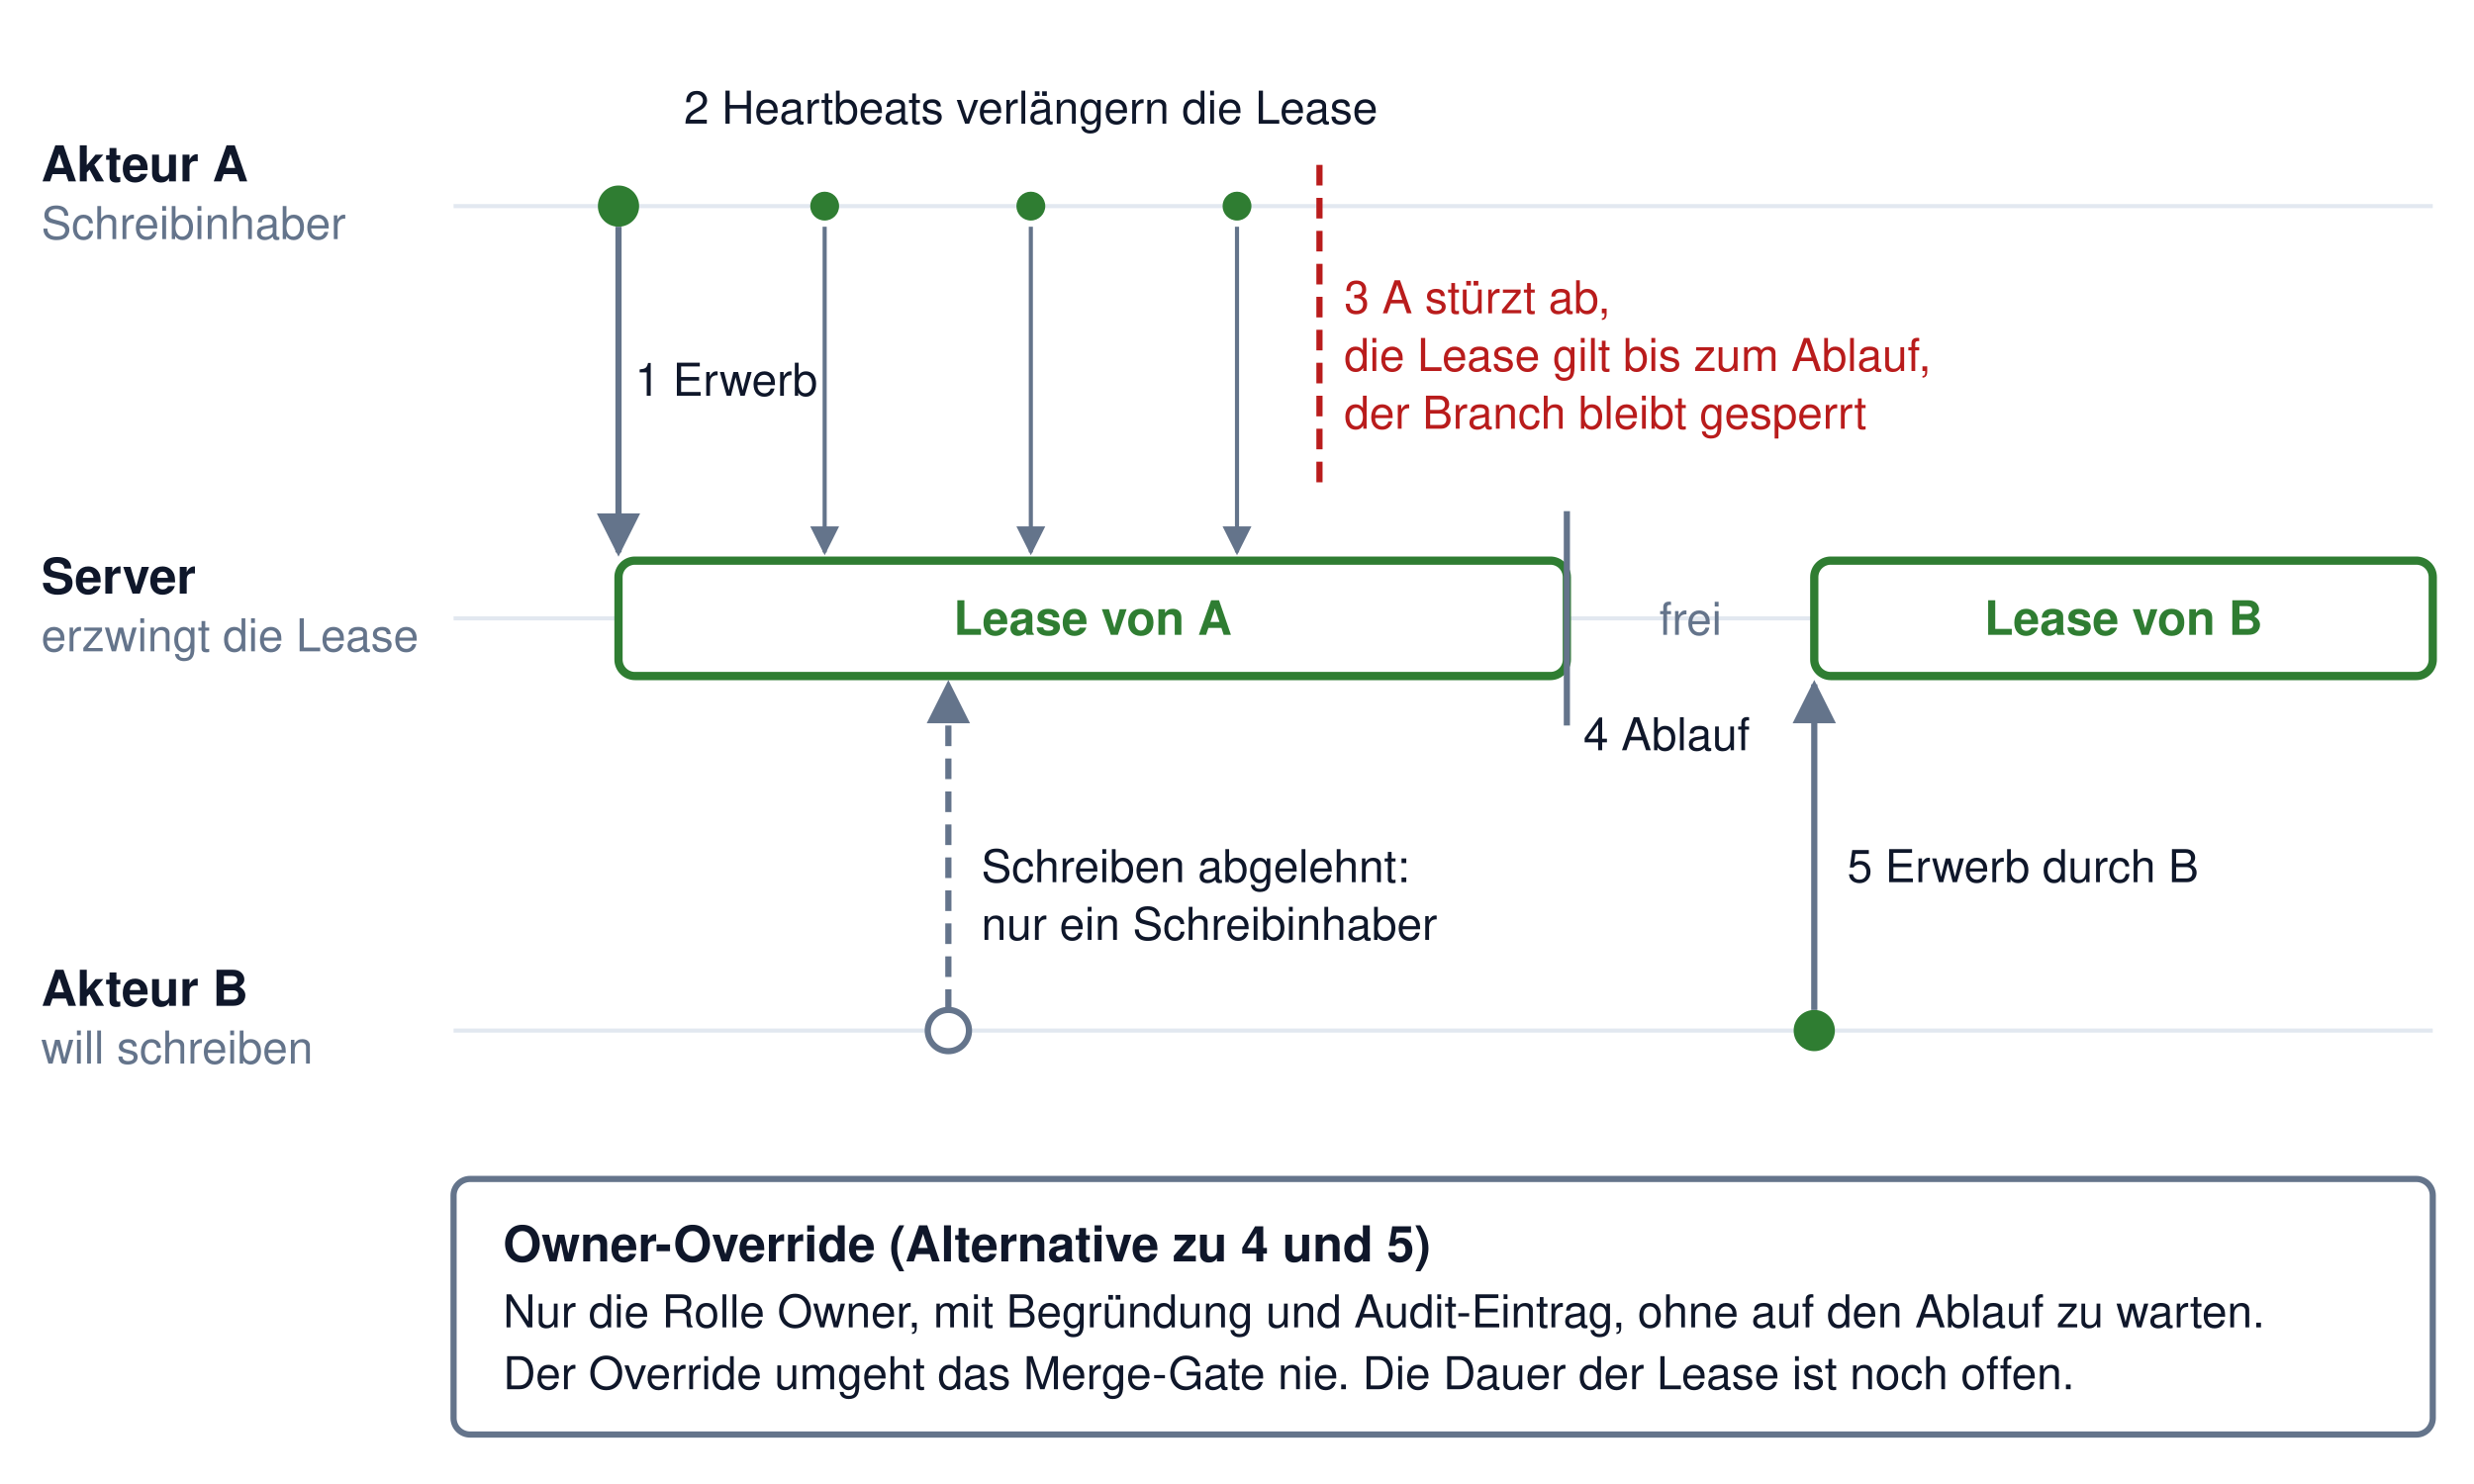
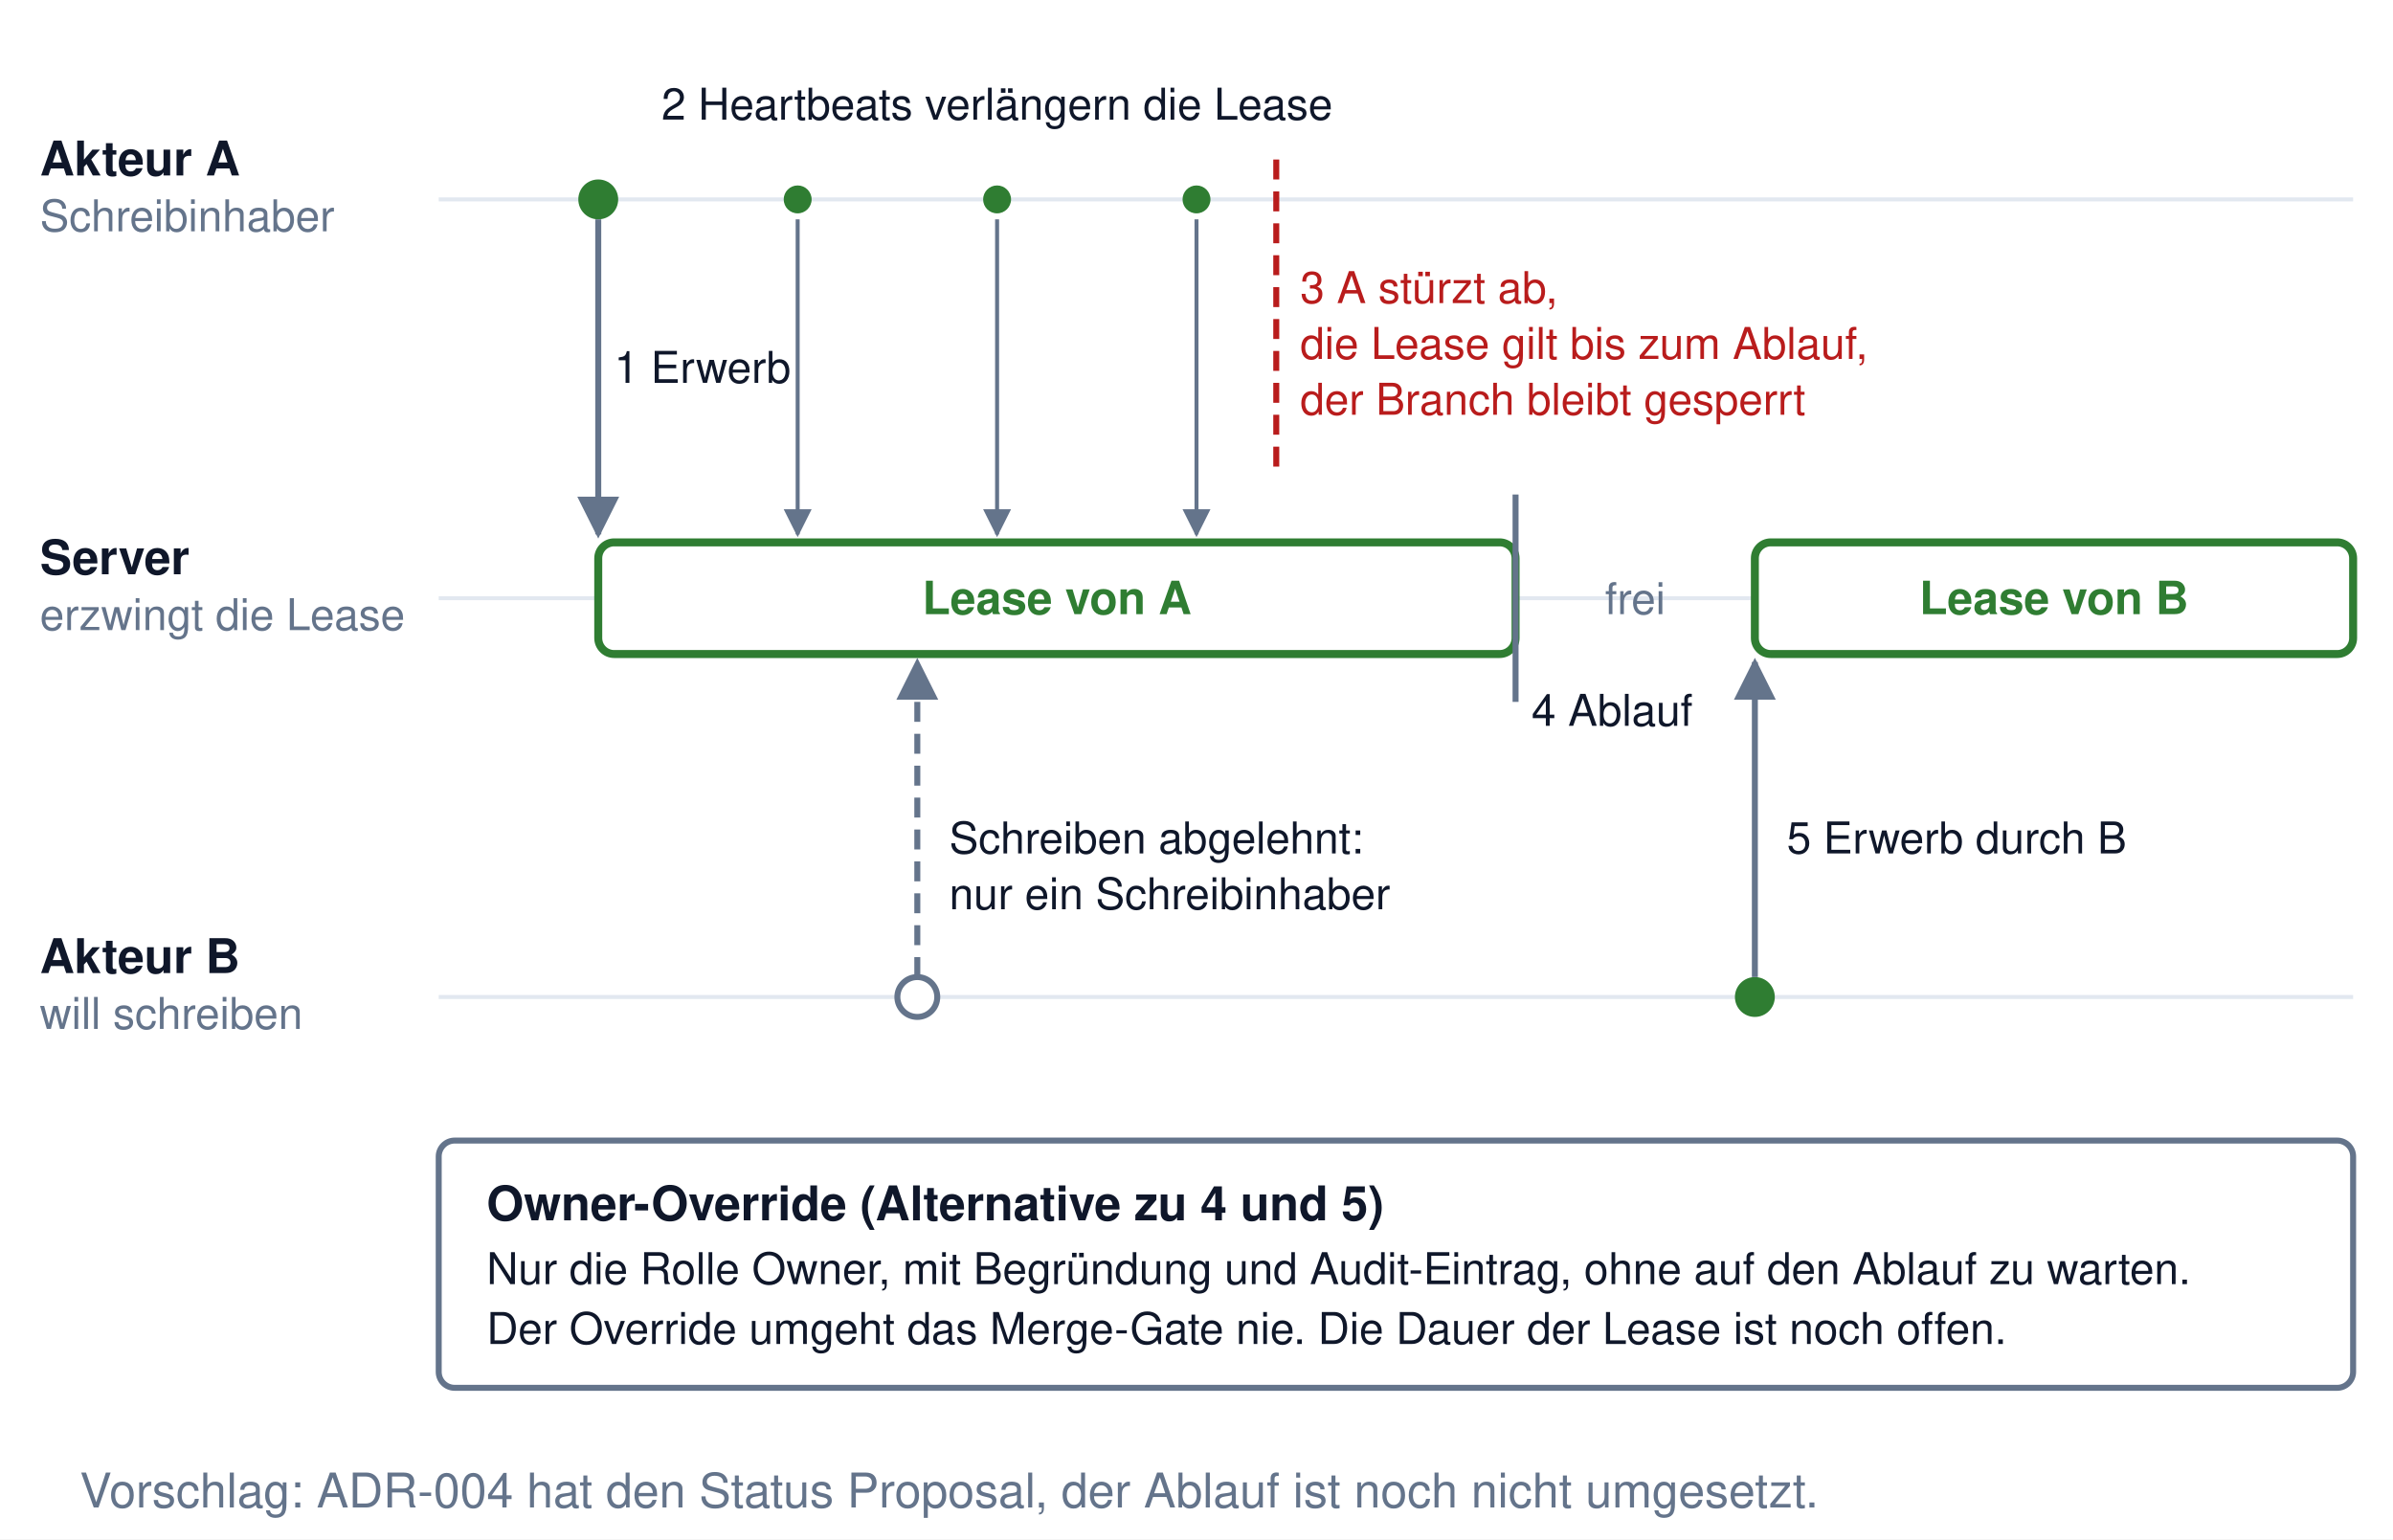
- <svg xmlns="http://www.w3.org/2000/svg" viewBox="0 0 600 360" font-family="Helvetica, Arial, sans-serif">
+ <svg xmlns="http://www.w3.org/2000/svg" viewBox="0 0 600 386" font-family="Helvetica, Arial, sans-serif">
  <defs>
    <marker id="arrow" viewBox="0 0 10 10" refX="9" refY="5" markerWidth="7" markerHeight="7" orient="auto">
      <path d="M0,0 L10,5 L0,10 z" fill="#64748B" />
    </marker>
  </defs>
-   <rect x="0" y="0" width="600" height="360" fill="#FFFFFF" />
+   <rect x="0" y="0" width="600" height="386" fill="#FFFFFF" />
  <g font-size="12" font-weight="bold" fill="#0F172A">
    <text x="10" y="44">Akteur A</text>
    <text x="10" y="144">Server</text>
    <text x="10" y="244">Akteur B</text>
  </g>
  <g font-size="11" fill="#64748B">
    <text x="10" y="58">Schreibinhaber</text>
    <text x="10" y="158">erzwingt die Lease</text>
    <text x="10" y="258">will schreiben</text>
  </g>
  <g stroke="#E2E8F0" stroke-width="1">
    <line x1="110" y1="50" x2="590" y2="50" />
    <line x1="110" y1="150" x2="590" y2="150" />
    <line x1="110" y1="250" x2="590" y2="250" />
  </g>
  <rect x="150" y="136" width="230" height="28" rx="4" fill="#FFFFFF" stroke="#2F7D32" stroke-width="2" />
  <text x="265" y="154" text-anchor="middle" font-size="11.5" font-weight="bold" fill="#2F7D32">Lease von A</text>
  <rect x="440" y="136" width="150" height="28" rx="4" fill="#FFFFFF" stroke="#2F7D32" stroke-width="2" />
  <text x="515" y="154" text-anchor="middle" font-size="11.5" font-weight="bold" fill="#2F7D32">Lease von B</text>
  <text x="410" y="154" text-anchor="middle" font-size="11" fill="#64748B">frei</text>
  <circle cx="150" cy="50" r="5" fill="#2F7D32" />
  <line x1="150" y1="55" x2="150" y2="134" stroke="#64748B" stroke-width="1.5" marker-end="url(#arrow)" />
  <text x="154" y="96" font-size="11" fill="#0F172A">1 Erwerb</text>
  <g fill="#2F7D32">
    <circle cx="200" cy="50" r="3.5" />
    <circle cx="250" cy="50" r="3.5" />
    <circle cx="300" cy="50" r="3.5" />
  </g>
  <g stroke="#64748B" stroke-width="1" marker-end="url(#arrow)">
    <line x1="200" y1="55" x2="200" y2="134" />
    <line x1="250" y1="55" x2="250" y2="134" />
    <line x1="300" y1="55" x2="300" y2="134" />
  </g>
  <text x="250" y="30" text-anchor="middle" font-size="11" fill="#0F172A">2 Heartbeats verlängern die Lease</text>
  <line x1="320" y1="40" x2="320" y2="120" stroke="#B91C1C" stroke-width="1.5" stroke-dasharray="5 3" />
  <text x="326" y="76" font-size="11" fill="#B91C1C">3 A stürzt ab,</text>
  <text x="326" y="90" font-size="11" fill="#B91C1C">die Lease gilt bis zum Ablauf,</text>
  <text x="326" y="104" font-size="11" fill="#B91C1C">der Branch bleibt gesperrt</text>
  <line x1="380" y1="124" x2="380" y2="176" stroke="#64748B" stroke-width="1.5" />
  <text x="384" y="182" font-size="11" fill="#0F172A">4 Ablauf</text>
  <circle cx="230" cy="250" r="5" fill="#FFFFFF" stroke="#64748B" stroke-width="1.5" />
  <line x1="230" y1="245" x2="230" y2="166" stroke="#64748B" stroke-width="1.5" stroke-dasharray="5 3" marker-end="url(#arrow)" />
  <text x="238" y="214" font-size="11" fill="#0F172A">Schreiben abgelehnt:</text>
  <text x="238" y="228" font-size="11" fill="#0F172A">nur ein Schreibinhaber</text>
  <circle cx="440" cy="250" r="5" fill="#2F7D32" />
  <line x1="440" y1="245" x2="440" y2="166" stroke="#64748B" stroke-width="1.5" marker-end="url(#arrow)" />
  <text x="448" y="214" font-size="11" fill="#0F172A">5 Erwerb durch B</text>
  <rect x="110" y="286" width="480" height="62" rx="4" fill="#FFFFFF" stroke="#64748B" stroke-width="1.5" />
  <text x="122" y="306" font-size="12" font-weight="bold" fill="#0F172A">Owner-Override (Alternative zu 4 und 5)</text>
  <text x="122" y="322" font-size="11" fill="#0F172A">Nur die Rolle Owner, mit Begründung und Audit-Eintrag, ohne auf den Ablauf zu warten.</text>
  <text x="122" y="337" font-size="11" fill="#0F172A">Der Override umgeht das Merge-Gate nie. Die Dauer der Lease ist noch offen.</text>
+   <text x="20" y="378" font-size="12" fill="#64748B">Vorschlag: ADR-004 hat den Status Proposal, der Ablauf ist noch nicht umgesetzt.</text>
</svg>
